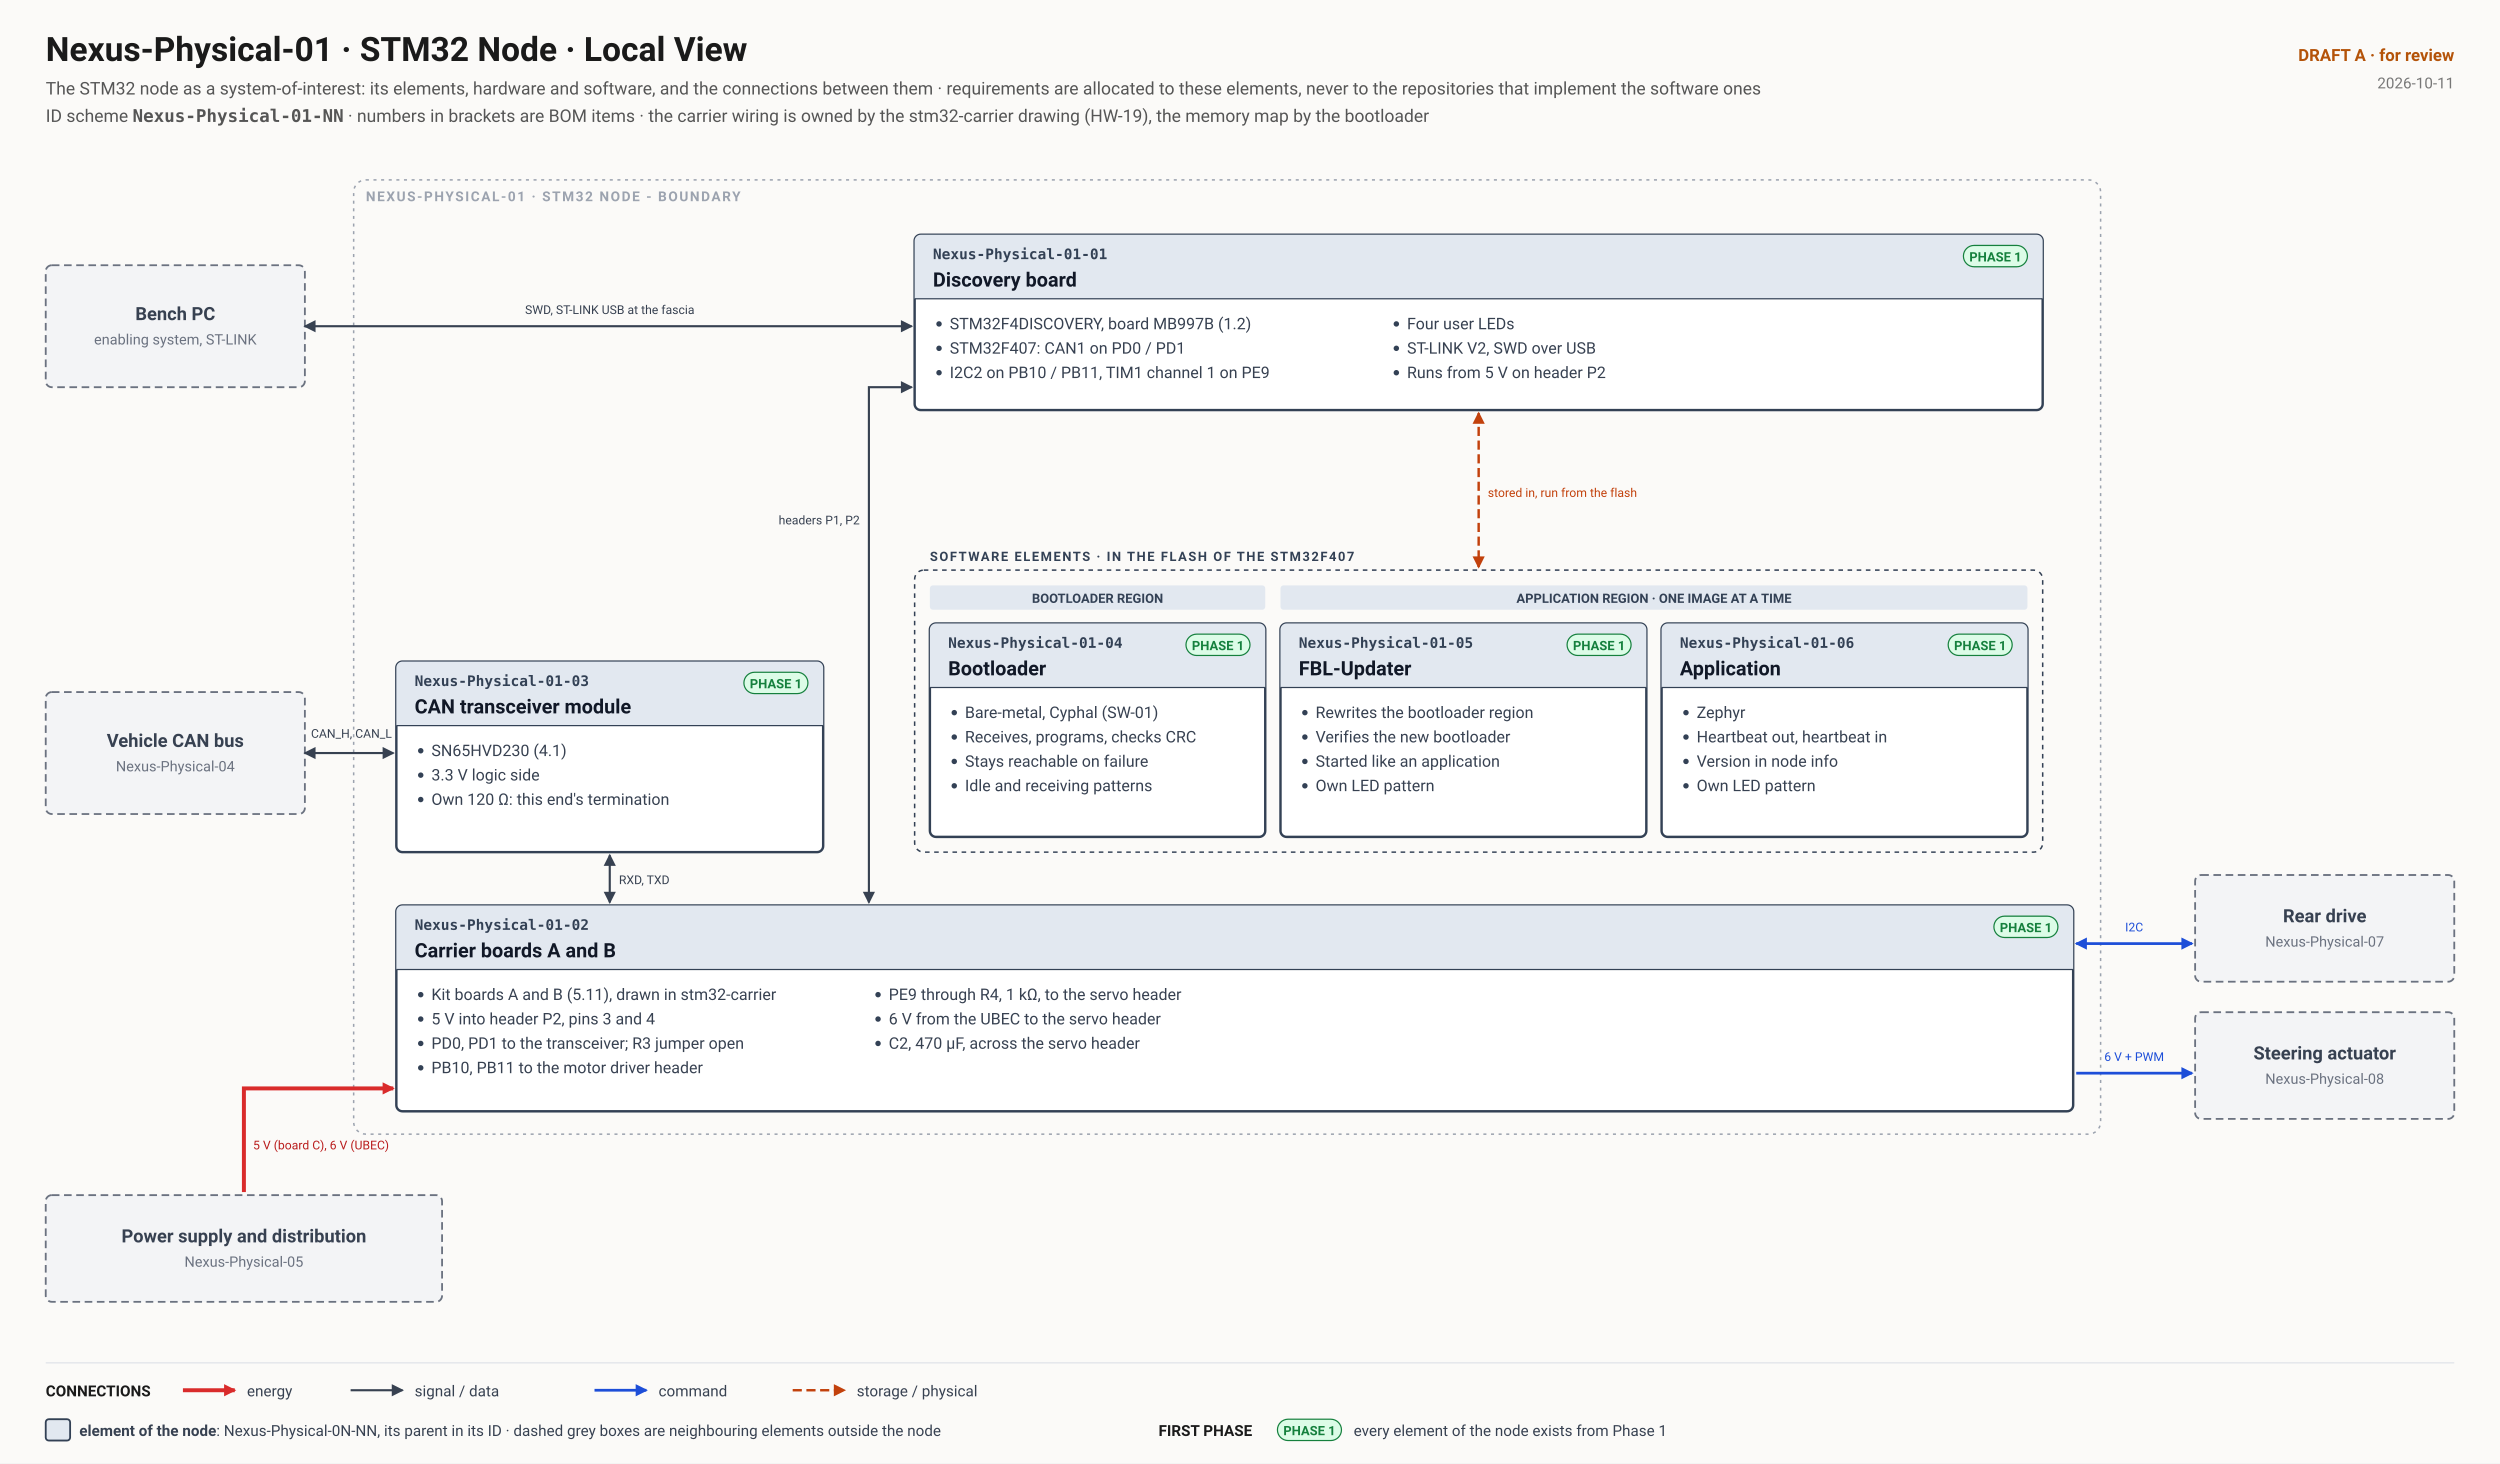
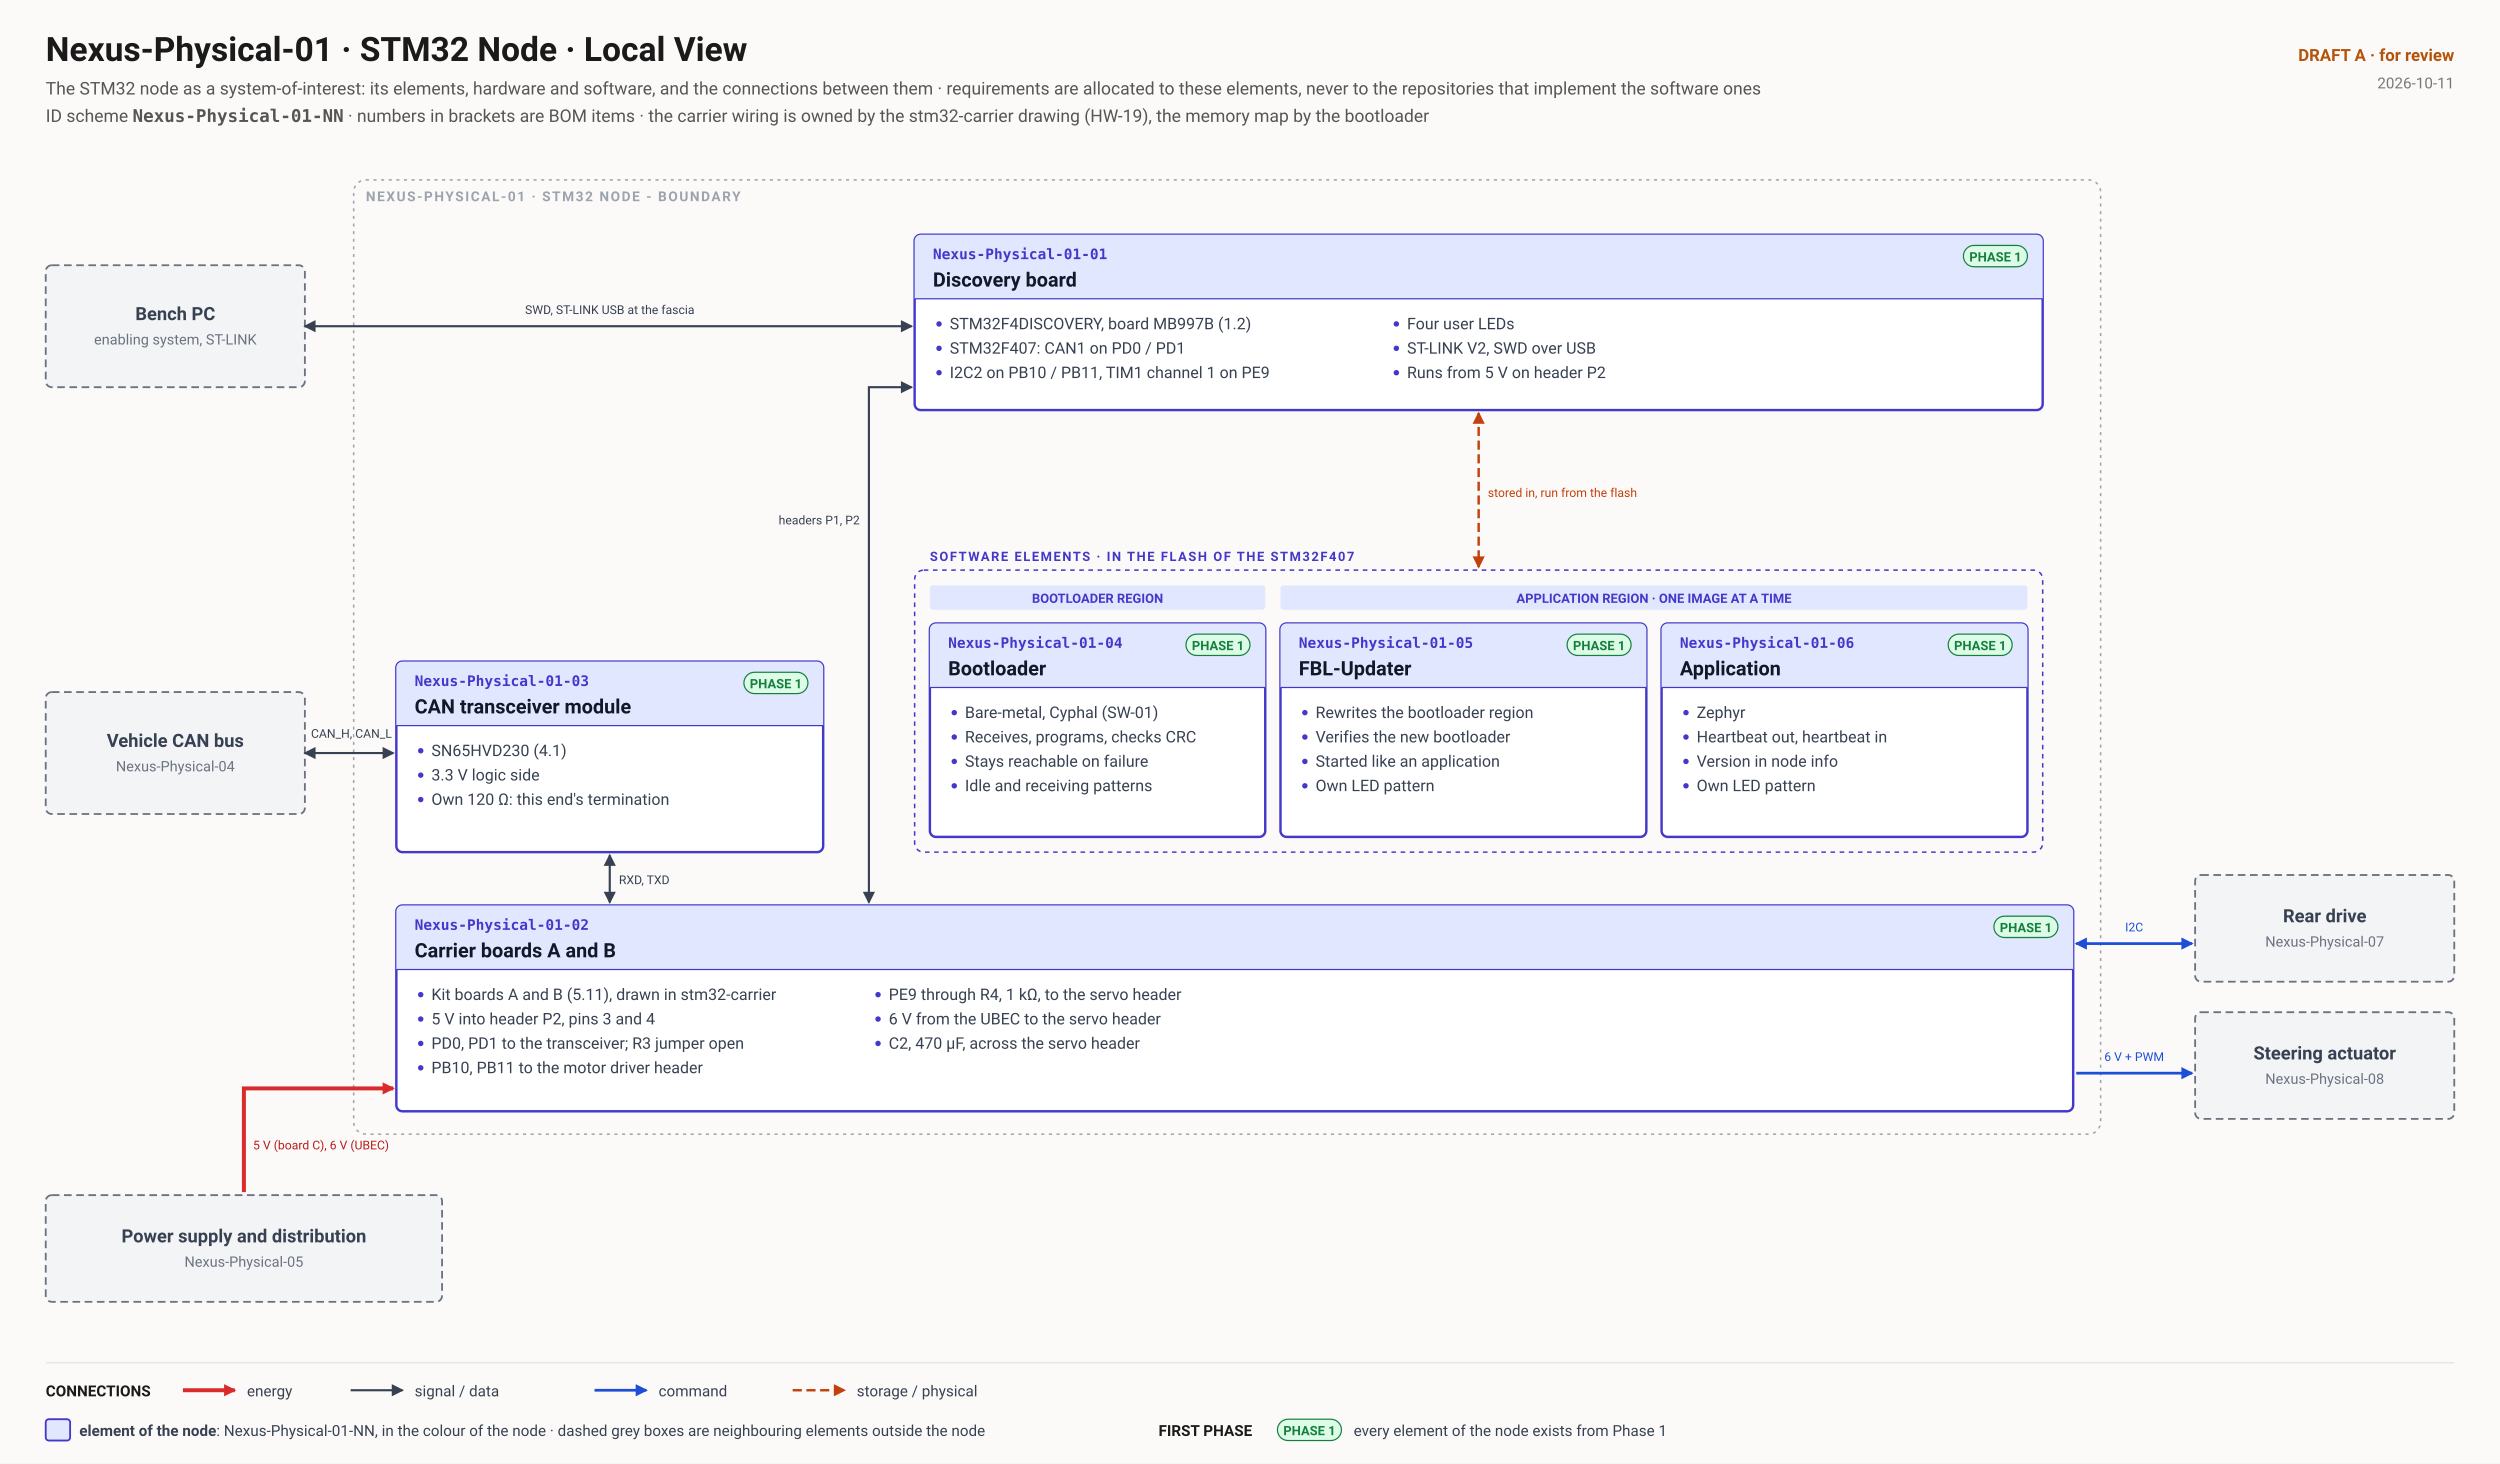
<svg xmlns="http://www.w3.org/2000/svg" width="1640" height="960" viewBox="0 0 1640 960" font-family="system-ui, -apple-system, Segoe UI, Roboto, sans-serif">
  <defs>
    <marker id="mi" markerWidth="8" markerHeight="8" refX="7" refY="4" orient="auto" markerUnits="userSpaceOnUse">
      <path d="M0,0 L8,4 L0,8 z" fill="#374151" />
    </marker>
    <marker id="mis" markerWidth="8" markerHeight="8" refX="1" refY="4" orient="auto" markerUnits="userSpaceOnUse">
      <path d="M8,0 L0,4 L8,8 z" fill="#374151" />
    </marker>
    <marker id="mc" markerWidth="8" markerHeight="8" refX="7" refY="4" orient="auto" markerUnits="userSpaceOnUse">
      <path d="M0,0 L8,4 L0,8 z" fill="#1d4ed8" />
    </marker>
    <marker id="mcs" markerWidth="8" markerHeight="8" refX="1" refY="4" orient="auto" markerUnits="userSpaceOnUse">
      <path d="M8,0 L0,4 L8,8 z" fill="#1d4ed8" />
    </marker>
    <marker id="me" markerWidth="8" markerHeight="8" refX="7" refY="4" orient="auto" markerUnits="userSpaceOnUse">
      <path d="M0,0 L8,4 L0,8 z" fill="#d92b2b" />
    </marker>
    <marker id="mes" markerWidth="8" markerHeight="8" refX="1" refY="4" orient="auto" markerUnits="userSpaceOnUse">
      <path d="M8,0 L0,4 L8,8 z" fill="#d92b2b" />
    </marker>
    <marker id="mp" markerWidth="8" markerHeight="8" refX="7" refY="4" orient="auto" markerUnits="userSpaceOnUse">
      <path d="M0,0 L8,4 L0,8 z" fill="#c2410c" />
    </marker>
    <marker id="mps" markerWidth="8" markerHeight="8" refX="1" refY="4" orient="auto" markerUnits="userSpaceOnUse">
      <path d="M8,0 L0,4 L8,8 z" fill="#c2410c" />
    </marker>
  </defs>
  <rect width="1640" height="960" fill="#fbfaf8" />
  <text x="30" y="40" font-size="22" font-weight="700" fill="#1a1a1a">Nexus-Physical-01 · STM32 Node · Local View</text>
  <text x="30" y="62" font-size="11.5" fill="#555">The STM32 node as a system-of-interest: its elements, hardware and software, and the connections between them · requirements are allocated to these elements, never to the repositories that implement the software ones</text>
  <text x="30" y="80" font-size="11.5" fill="#555">ID scheme <tspan font-family="ui-monospace, Menlo, Consolas, monospace" font-weight="700">Nexus-Physical-01-NN</tspan> · numbers in brackets are BOM items · the carrier wiring is owned by the stm32-carrier drawing (HW-19), the memory map by the bootloader</text>
  <text x="1610" y="40" font-size="11" font-weight="700" fill="#b45309" text-anchor="end">DRAFT A · for review</text>
  <text x="1610" y="58" font-size="10" fill="#777" text-anchor="end">2026-10-11</text>
  <g transform="translate(0,14)">
    <rect x="232" y="104" width="1146" height="626" rx="8" fill="none" stroke="#9ca3af" stroke-width="1" stroke-dasharray="2 3" />
    <text x="240" y="118" font-size="9" font-weight="700" fill="#9ca3af" letter-spacing="1">NEXUS-PHYSICAL-01 · STM32 NODE - BOUNDARY</text>
    <rect x="30" y="160" width="170" height="80" rx="4" fill="#f3f4f6" stroke="#6b7280" stroke-width="1.2" stroke-dasharray="5 3" />
    <text x="115.0" y="196.0" font-size="12" font-weight="700" fill="#374151" text-anchor="middle">Bench PC</text>
    <text x="115.0" y="212.0" font-size="9.5" fill="#6b7280" text-anchor="middle">enabling system, ST-LINK</text>
    <rect x="30" y="440" width="170" height="80" rx="4" fill="#f3f4f6" stroke="#6b7280" stroke-width="1.2" stroke-dasharray="5 3" />
    <text x="115.0" y="476.0" font-size="12" font-weight="700" fill="#374151" text-anchor="middle">Vehicle CAN bus</text>
    <text x="115.0" y="492.0" font-size="9.5" fill="#6b7280" text-anchor="middle">Nexus-Physical-04</text>
    <rect x="30" y="770" width="260" height="70" rx="4" fill="#f3f4f6" stroke="#6b7280" stroke-width="1.2" stroke-dasharray="5 3" />
    <text x="160.0" y="801.0" font-size="12" font-weight="700" fill="#374151" text-anchor="middle">Power supply and distribution</text>
    <text x="160.0" y="817.0" font-size="9.5" fill="#6b7280" text-anchor="middle">Nexus-Physical-05</text>
    <rect x="1440" y="560" width="170" height="70" rx="4" fill="#f3f4f6" stroke="#6b7280" stroke-width="1.2" stroke-dasharray="5 3" />
    <text x="1525.0" y="591.0" font-size="12" font-weight="700" fill="#374151" text-anchor="middle">Rear drive</text>
    <text x="1525.0" y="607.0" font-size="9.5" fill="#6b7280" text-anchor="middle">Nexus-Physical-07</text>
    <rect x="1440" y="650" width="170" height="70" rx="4" fill="#f3f4f6" stroke="#6b7280" stroke-width="1.2" stroke-dasharray="5 3" />
    <text x="1525.0" y="681.0" font-size="12" font-weight="700" fill="#374151" text-anchor="middle">Steering actuator</text>
    <text x="1525.0" y="697.0" font-size="9.5" fill="#6b7280" text-anchor="middle">Nexus-Physical-08</text>
    <g id="Nexus-Physical-01-01">
-       <rect x="600" y="140" width="740" height="115" rx="4" fill="#ffffff" stroke="#334155" stroke-width="1.6" />
-       <path d="M600,144 a4,4 0 0 1 4,-4 h732 a4,4 0 0 1 4,4 v38 h-740 z" fill="#e2e8f0" />
-       <line x1="600" y1="182" x2="1340" y2="182" stroke="#334155" stroke-width="0.8" />
-       <text x="612" y="156" font-size="9.5" font-weight="700" fill="#334155" font-family="ui-monospace, Menlo, Consolas, monospace">Nexus-Physical-01-01</text>
+       <rect x="600" y="140" width="740" height="115" rx="4" fill="#ffffff" stroke="#4338ca" stroke-width="1.6" />
+       <path d="M600,144 a4,4 0 0 1 4,-4 h732 a4,4 0 0 1 4,4 v38 h-740 z" fill="#e0e7ff" />
+       <line x1="600" y1="182" x2="1340" y2="182" stroke="#4338ca" stroke-width="0.8" />
+       <text x="612" y="156" font-size="9.5" font-weight="700" fill="#4338ca" font-family="ui-monospace, Menlo, Consolas, monospace">Nexus-Physical-01-01</text>
      <text x="612" y="174" font-size="13" font-weight="700" fill="#111827">Discovery board</text>
      <rect x="1288" y="147" width="42" height="14" rx="7" fill="#dcfce7" stroke="#15803d" stroke-width="0.8" />
      <text x="1309.0" y="157.5" font-size="8.5" font-weight="700" text-anchor="middle" fill="#15803d">PHASE 1</text>
-       <circle cx="616.0" cy="198.5" r="1.8" fill="#334155" />
+       <circle cx="616.0" cy="198.5" r="1.8" fill="#4338ca" />
      <text x="623.0" y="202" font-size="10.5" fill="#374151">STM32F4DISCOVERY, board MB997B (1.2)</text>
-       <circle cx="616.0" cy="214.5" r="1.8" fill="#334155" />
+       <circle cx="616.0" cy="214.5" r="1.8" fill="#4338ca" />
      <text x="623.0" y="218" font-size="10.5" fill="#374151">STM32F407: CAN1 on PD0 / PD1</text>
-       <circle cx="616.0" cy="230.5" r="1.8" fill="#334155" />
+       <circle cx="616.0" cy="230.5" r="1.8" fill="#4338ca" />
      <text x="623.0" y="234" font-size="10.5" fill="#374151">I2C2 on PB10 / PB11, TIM1 channel 1 on PE9</text>
-       <circle cx="916.0" cy="198.5" r="1.8" fill="#334155" />
+       <circle cx="916.0" cy="198.5" r="1.8" fill="#4338ca" />
      <text x="923.0" y="202" font-size="10.5" fill="#374151">Four user LEDs</text>
-       <circle cx="916.0" cy="214.5" r="1.8" fill="#334155" />
+       <circle cx="916.0" cy="214.5" r="1.8" fill="#4338ca" />
      <text x="923.0" y="218" font-size="10.5" fill="#374151">ST-LINK V2, SWD over USB</text>
-       <circle cx="916.0" cy="230.5" r="1.8" fill="#334155" />
+       <circle cx="916.0" cy="230.5" r="1.8" fill="#4338ca" />
      <text x="923.0" y="234" font-size="10.5" fill="#374151">Runs from 5 V on header P2</text>
    </g>
-     <rect x="600" y="360" width="740" height="185" rx="6" fill="none" stroke="#334155" stroke-width="1" stroke-dasharray="3 3" />
-     <text x="610" y="354" font-size="8.5" font-weight="700" fill="#334155" letter-spacing="1">SOFTWARE ELEMENTS · IN THE FLASH OF THE STM32F407</text>
-     <rect x="610" y="370" width="220" height="16" rx="2" fill="#e2e8f0" />
-     <text x="720" y="381.5" font-size="8.5" font-weight="700" fill="#334155" text-anchor="middle">BOOTLOADER REGION</text>
-     <rect x="840" y="370" width="490" height="16" rx="2" fill="#e2e8f0" />
-     <text x="1085" y="381.5" font-size="8.5" font-weight="700" fill="#334155" text-anchor="middle">APPLICATION REGION · ONE IMAGE AT A TIME</text>
+     <rect x="600" y="360" width="740" height="185" rx="6" fill="none" stroke="#4338ca" stroke-width="1" stroke-dasharray="3 3" />
+     <text x="610" y="354" font-size="8.5" font-weight="700" fill="#4338ca" letter-spacing="1">SOFTWARE ELEMENTS · IN THE FLASH OF THE STM32F407</text>
+     <rect x="610" y="370" width="220" height="16" rx="2" fill="#e0e7ff" />
+     <text x="720" y="381.5" font-size="8.5" font-weight="700" fill="#4338ca" text-anchor="middle">BOOTLOADER REGION</text>
+     <rect x="840" y="370" width="490" height="16" rx="2" fill="#e0e7ff" />
+     <text x="1085" y="381.5" font-size="8.5" font-weight="700" fill="#4338ca" text-anchor="middle">APPLICATION REGION · ONE IMAGE AT A TIME</text>
    <g id="Nexus-Physical-01-04">
-       <rect x="610" y="395" width="220" height="140" rx="4" fill="#ffffff" stroke="#334155" stroke-width="1.6" />
-       <path d="M610,399 a4,4 0 0 1 4,-4 h212 a4,4 0 0 1 4,4 v38 h-220 z" fill="#e2e8f0" />
-       <line x1="610" y1="437" x2="830" y2="437" stroke="#334155" stroke-width="0.8" />
-       <text x="622" y="411" font-size="9.5" font-weight="700" fill="#334155" font-family="ui-monospace, Menlo, Consolas, monospace">Nexus-Physical-01-04</text>
+       <rect x="610" y="395" width="220" height="140" rx="4" fill="#ffffff" stroke="#4338ca" stroke-width="1.6" />
+       <path d="M610,399 a4,4 0 0 1 4,-4 h212 a4,4 0 0 1 4,4 v38 h-220 z" fill="#e0e7ff" />
+       <line x1="610" y1="437" x2="830" y2="437" stroke="#4338ca" stroke-width="0.8" />
+       <text x="622" y="411" font-size="9.5" font-weight="700" fill="#4338ca" font-family="ui-monospace, Menlo, Consolas, monospace">Nexus-Physical-01-04</text>
      <text x="622" y="429" font-size="13" font-weight="700" fill="#111827">Bootloader</text>
      <rect x="778" y="402" width="42" height="14" rx="7" fill="#dcfce7" stroke="#15803d" stroke-width="0.8" />
      <text x="799.0" y="412.5" font-size="8.5" font-weight="700" text-anchor="middle" fill="#15803d">PHASE 1</text>
-       <circle cx="626.0" cy="453.5" r="1.8" fill="#334155" />
+       <circle cx="626.0" cy="453.5" r="1.8" fill="#4338ca" />
      <text x="633.0" y="457" font-size="10.5" fill="#374151">Bare-metal, Cyphal (SW-01)</text>
-       <circle cx="626.0" cy="469.5" r="1.8" fill="#334155" />
+       <circle cx="626.0" cy="469.5" r="1.8" fill="#4338ca" />
      <text x="633.0" y="473" font-size="10.5" fill="#374151">Receives, programs, checks CRC</text>
-       <circle cx="626.0" cy="485.5" r="1.8" fill="#334155" />
+       <circle cx="626.0" cy="485.5" r="1.8" fill="#4338ca" />
      <text x="633.0" y="489" font-size="10.5" fill="#374151">Stays reachable on failure</text>
-       <circle cx="626.0" cy="501.5" r="1.8" fill="#334155" />
+       <circle cx="626.0" cy="501.5" r="1.8" fill="#4338ca" />
      <text x="633.0" y="505" font-size="10.5" fill="#374151">Idle and receiving patterns</text>
    </g>
    <g id="Nexus-Physical-01-05">
-       <rect x="840" y="395" width="240" height="140" rx="4" fill="#ffffff" stroke="#334155" stroke-width="1.6" />
-       <path d="M840,399 a4,4 0 0 1 4,-4 h232 a4,4 0 0 1 4,4 v38 h-240 z" fill="#e2e8f0" />
-       <line x1="840" y1="437" x2="1080" y2="437" stroke="#334155" stroke-width="0.8" />
-       <text x="852" y="411" font-size="9.5" font-weight="700" fill="#334155" font-family="ui-monospace, Menlo, Consolas, monospace">Nexus-Physical-01-05</text>
+       <rect x="840" y="395" width="240" height="140" rx="4" fill="#ffffff" stroke="#4338ca" stroke-width="1.6" />
+       <path d="M840,399 a4,4 0 0 1 4,-4 h232 a4,4 0 0 1 4,4 v38 h-240 z" fill="#e0e7ff" />
+       <line x1="840" y1="437" x2="1080" y2="437" stroke="#4338ca" stroke-width="0.8" />
+       <text x="852" y="411" font-size="9.5" font-weight="700" fill="#4338ca" font-family="ui-monospace, Menlo, Consolas, monospace">Nexus-Physical-01-05</text>
      <text x="852" y="429" font-size="13" font-weight="700" fill="#111827">FBL-Updater</text>
      <rect x="1028" y="402" width="42" height="14" rx="7" fill="#dcfce7" stroke="#15803d" stroke-width="0.8" />
      <text x="1049.0" y="412.5" font-size="8.5" font-weight="700" text-anchor="middle" fill="#15803d">PHASE 1</text>
-       <circle cx="856.0" cy="453.5" r="1.8" fill="#334155" />
+       <circle cx="856.0" cy="453.5" r="1.8" fill="#4338ca" />
      <text x="863.0" y="457" font-size="10.5" fill="#374151">Rewrites the bootloader region</text>
-       <circle cx="856.0" cy="469.5" r="1.8" fill="#334155" />
+       <circle cx="856.0" cy="469.5" r="1.8" fill="#4338ca" />
      <text x="863.0" y="473" font-size="10.5" fill="#374151">Verifies the new bootloader</text>
-       <circle cx="856.0" cy="485.5" r="1.8" fill="#334155" />
+       <circle cx="856.0" cy="485.5" r="1.8" fill="#4338ca" />
      <text x="863.0" y="489" font-size="10.5" fill="#374151">Started like an application</text>
-       <circle cx="856.0" cy="501.5" r="1.8" fill="#334155" />
+       <circle cx="856.0" cy="501.5" r="1.8" fill="#4338ca" />
      <text x="863.0" y="505" font-size="10.5" fill="#374151">Own LED pattern</text>
    </g>
    <g id="Nexus-Physical-01-06">
-       <rect x="1090" y="395" width="240" height="140" rx="4" fill="#ffffff" stroke="#334155" stroke-width="1.6" />
-       <path d="M1090,399 a4,4 0 0 1 4,-4 h232 a4,4 0 0 1 4,4 v38 h-240 z" fill="#e2e8f0" />
-       <line x1="1090" y1="437" x2="1330" y2="437" stroke="#334155" stroke-width="0.8" />
-       <text x="1102" y="411" font-size="9.5" font-weight="700" fill="#334155" font-family="ui-monospace, Menlo, Consolas, monospace">Nexus-Physical-01-06</text>
+       <rect x="1090" y="395" width="240" height="140" rx="4" fill="#ffffff" stroke="#4338ca" stroke-width="1.6" />
+       <path d="M1090,399 a4,4 0 0 1 4,-4 h232 a4,4 0 0 1 4,4 v38 h-240 z" fill="#e0e7ff" />
+       <line x1="1090" y1="437" x2="1330" y2="437" stroke="#4338ca" stroke-width="0.8" />
+       <text x="1102" y="411" font-size="9.5" font-weight="700" fill="#4338ca" font-family="ui-monospace, Menlo, Consolas, monospace">Nexus-Physical-01-06</text>
      <text x="1102" y="429" font-size="13" font-weight="700" fill="#111827">Application</text>
      <rect x="1278" y="402" width="42" height="14" rx="7" fill="#dcfce7" stroke="#15803d" stroke-width="0.8" />
      <text x="1299.0" y="412.5" font-size="8.5" font-weight="700" text-anchor="middle" fill="#15803d">PHASE 1</text>
-       <circle cx="1106.0" cy="453.5" r="1.8" fill="#334155" />
+       <circle cx="1106.0" cy="453.5" r="1.8" fill="#4338ca" />
      <text x="1113.0" y="457" font-size="10.5" fill="#374151">Zephyr</text>
-       <circle cx="1106.0" cy="469.5" r="1.8" fill="#334155" />
+       <circle cx="1106.0" cy="469.5" r="1.8" fill="#4338ca" />
      <text x="1113.0" y="473" font-size="10.5" fill="#374151">Heartbeat out, heartbeat in</text>
-       <circle cx="1106.0" cy="485.5" r="1.8" fill="#334155" />
+       <circle cx="1106.0" cy="485.5" r="1.8" fill="#4338ca" />
      <text x="1113.0" y="489" font-size="10.5" fill="#374151">Version in node info</text>
-       <circle cx="1106.0" cy="501.5" r="1.8" fill="#334155" />
+       <circle cx="1106.0" cy="501.5" r="1.8" fill="#4338ca" />
      <text x="1113.0" y="505" font-size="10.5" fill="#374151">Own LED pattern</text>
    </g>
    <g id="Nexus-Physical-01-03">
-       <rect x="260" y="420" width="280" height="125" rx="4" fill="#ffffff" stroke="#334155" stroke-width="1.6" />
-       <path d="M260,424 a4,4 0 0 1 4,-4 h272 a4,4 0 0 1 4,4 v38 h-280 z" fill="#e2e8f0" />
-       <line x1="260" y1="462" x2="540" y2="462" stroke="#334155" stroke-width="0.8" />
-       <text x="272" y="436" font-size="9.5" font-weight="700" fill="#334155" font-family="ui-monospace, Menlo, Consolas, monospace">Nexus-Physical-01-03</text>
+       <rect x="260" y="420" width="280" height="125" rx="4" fill="#ffffff" stroke="#4338ca" stroke-width="1.6" />
+       <path d="M260,424 a4,4 0 0 1 4,-4 h272 a4,4 0 0 1 4,4 v38 h-280 z" fill="#e0e7ff" />
+       <line x1="260" y1="462" x2="540" y2="462" stroke="#4338ca" stroke-width="0.8" />
+       <text x="272" y="436" font-size="9.5" font-weight="700" fill="#4338ca" font-family="ui-monospace, Menlo, Consolas, monospace">Nexus-Physical-01-03</text>
      <text x="272" y="454" font-size="13" font-weight="700" fill="#111827">CAN transceiver module</text>
      <rect x="488" y="427" width="42" height="14" rx="7" fill="#dcfce7" stroke="#15803d" stroke-width="0.8" />
      <text x="509.0" y="437.5" font-size="8.5" font-weight="700" text-anchor="middle" fill="#15803d">PHASE 1</text>
-       <circle cx="276.0" cy="478.5" r="1.8" fill="#334155" />
+       <circle cx="276.0" cy="478.5" r="1.8" fill="#4338ca" />
      <text x="283.0" y="482" font-size="10.5" fill="#374151">SN65HVD230 (4.1)</text>
-       <circle cx="276.0" cy="494.5" r="1.8" fill="#334155" />
+       <circle cx="276.0" cy="494.5" r="1.8" fill="#4338ca" />
      <text x="283.0" y="498" font-size="10.5" fill="#374151">3.3 V logic side</text>
-       <circle cx="276.0" cy="510.5" r="1.8" fill="#334155" />
+       <circle cx="276.0" cy="510.5" r="1.8" fill="#4338ca" />
      <text x="283.0" y="514" font-size="10.5" fill="#374151">Own 120 Ω: this end's termination</text>
    </g>
    <g id="Nexus-Physical-01-02">
-       <rect x="260" y="580" width="1100" height="135" rx="4" fill="#ffffff" stroke="#334155" stroke-width="1.6" />
-       <path d="M260,584 a4,4 0 0 1 4,-4 h1092 a4,4 0 0 1 4,4 v38 h-1100 z" fill="#e2e8f0" />
-       <line x1="260" y1="622" x2="1360" y2="622" stroke="#334155" stroke-width="0.8" />
-       <text x="272" y="596" font-size="9.5" font-weight="700" fill="#334155" font-family="ui-monospace, Menlo, Consolas, monospace">Nexus-Physical-01-02</text>
+       <rect x="260" y="580" width="1100" height="135" rx="4" fill="#ffffff" stroke="#4338ca" stroke-width="1.6" />
+       <path d="M260,584 a4,4 0 0 1 4,-4 h1092 a4,4 0 0 1 4,4 v38 h-1100 z" fill="#e0e7ff" />
+       <line x1="260" y1="622" x2="1360" y2="622" stroke="#4338ca" stroke-width="0.8" />
+       <text x="272" y="596" font-size="9.5" font-weight="700" fill="#4338ca" font-family="ui-monospace, Menlo, Consolas, monospace">Nexus-Physical-01-02</text>
      <text x="272" y="614" font-size="13" font-weight="700" fill="#111827">Carrier boards A and B</text>
      <rect x="1308" y="587" width="42" height="14" rx="7" fill="#dcfce7" stroke="#15803d" stroke-width="0.8" />
      <text x="1329.0" y="597.5" font-size="8.5" font-weight="700" text-anchor="middle" fill="#15803d">PHASE 1</text>
-       <circle cx="276.0" cy="638.5" r="1.8" fill="#334155" />
+       <circle cx="276.0" cy="638.5" r="1.8" fill="#4338ca" />
      <text x="283.0" y="642" font-size="10.5" fill="#374151">Kit boards A and B (5.11), drawn in stm32-carrier</text>
-       <circle cx="276.0" cy="654.5" r="1.8" fill="#334155" />
+       <circle cx="276.0" cy="654.5" r="1.8" fill="#4338ca" />
      <text x="283.0" y="658" font-size="10.5" fill="#374151">5 V into header P2, pins 3 and 4</text>
-       <circle cx="276.0" cy="670.5" r="1.8" fill="#334155" />
+       <circle cx="276.0" cy="670.5" r="1.8" fill="#4338ca" />
      <text x="283.0" y="674" font-size="10.5" fill="#374151">PD0, PD1 to the transceiver; R3 jumper open</text>
-       <circle cx="276.0" cy="686.5" r="1.8" fill="#334155" />
+       <circle cx="276.0" cy="686.5" r="1.8" fill="#4338ca" />
      <text x="283.0" y="690" font-size="10.5" fill="#374151">PB10, PB11 to the motor driver header</text>
-       <circle cx="576.0" cy="638.5" r="1.8" fill="#334155" />
+       <circle cx="576.0" cy="638.5" r="1.8" fill="#4338ca" />
      <text x="583.0" y="642" font-size="10.5" fill="#374151">PE9 through R4, 1 kΩ, to the servo header</text>
-       <circle cx="576.0" cy="654.5" r="1.8" fill="#334155" />
+       <circle cx="576.0" cy="654.5" r="1.8" fill="#4338ca" />
      <text x="583.0" y="658" font-size="10.5" fill="#374151">6 V from the UBEC to the servo header</text>
-       <circle cx="576.0" cy="670.5" r="1.8" fill="#334155" />
+       <circle cx="576.0" cy="670.5" r="1.8" fill="#4338ca" />
      <text x="583.0" y="674" font-size="10.5" fill="#374151">C2, 470 µF, across the servo header</text>
    </g>
    <path d="M200,200 L598,200" fill="none" stroke="#374151" stroke-width="1.4" marker-start="url(#mis)" marker-end="url(#mi)" />
    <text x="400" y="192" font-size="8" fill="#374151" text-anchor="middle">SWD, ST-LINK USB at the fascia</text>
    <path d="M200,480 L258,480" fill="none" stroke="#374151" stroke-width="1.4" marker-start="url(#mis)" marker-end="url(#mi)" />
    <text x="204" y="470" font-size="8" fill="#374151" text-anchor="start">CAN_H, CAN_L</text>
    <path d="M400,547 L400,578" fill="none" stroke="#374151" stroke-width="1.4" marker-start="url(#mis)" marker-end="url(#mi)" />
    <text x="406" y="566" font-size="8" fill="#374151" text-anchor="start">RXD, TXD</text>
    <path d="M570,578 L570,240 L598,240" fill="none" stroke="#374151" stroke-width="1.4" marker-start="url(#mis)" marker-end="url(#mi)" />
    <text x="564" y="330" font-size="8" fill="#374151" text-anchor="end">headers P1, P2</text>
    <path d="M970,257 L970,358" fill="none" stroke="#c2410c" stroke-width="1.6" stroke-dasharray="6 3" marker-start="url(#mps)" marker-end="url(#mp)" />
    <text x="976" y="312" font-size="8" fill="#c2410c" text-anchor="start">stored in, run from the flash</text>
    <path d="M160,768 L160,700 L258,700" fill="none" stroke="#d92b2b" stroke-width="2.6" marker-end="url(#me)" />
    <text x="166" y="740" font-size="8" fill="#b91c1c" text-anchor="start">5 V (board C), 6 V (UBEC)</text>
    <path d="M1362,605 L1438,605" fill="none" stroke="#1d4ed8" stroke-width="1.8" marker-start="url(#mcs)" marker-end="url(#mc)" />
    <text x="1400" y="597" font-size="8" fill="#1d4ed8" text-anchor="middle">I2C</text>
    <path d="M1362,690 L1438,690" fill="none" stroke="#1d4ed8" stroke-width="1.8" marker-end="url(#mc)" />
    <text x="1400" y="682" font-size="8" fill="#1d4ed8" text-anchor="middle">6 V + PWM</text>
    <line x1="30" y1="880" x2="1610" y2="880" stroke="#e5e7eb" />
    <text x="30" y="902" font-size="10" font-weight="700" fill="#1a1a1a">CONNECTIONS</text>
    <path d="M120,898 L154,898" fill="none" stroke="#d92b2b" stroke-width="2.6" marker-end="url(#me)" />
    <text x="162" y="902" font-size="10" fill="#374151">energy</text>
    <path d="M230,898 L264,898" fill="none" stroke="#374151" stroke-width="1.4" marker-end="url(#mi)" />
    <text x="272" y="902" font-size="10" fill="#374151">signal / data</text>
    <path d="M390,898 L424,898" fill="none" stroke="#1d4ed8" stroke-width="1.8" marker-end="url(#mc)" />
    <text x="432" y="902" font-size="10" fill="#374151">command</text>
    <path d="M520,898 L554,898" fill="none" stroke="#c2410c" stroke-width="1.6" stroke-dasharray="6 3" marker-end="url(#mp)" />
    <text x="562" y="902" font-size="10" fill="#374151">storage / physical</text>
-     <rect x="30" y="917" width="16" height="14" rx="2" fill="#e2e8f0" stroke="#334155" stroke-width="1.2" />
+     <rect x="30" y="917" width="16" height="14" rx="2" fill="#e0e7ff" stroke="#4338ca" stroke-width="1.2" />
    <text x="52" y="928" font-size="10" fill="#374151">
-       <tspan font-weight="700">element of the node</tspan>: Nexus-Physical-0N-NN, its parent in its ID · dashed grey boxes are neighbouring elements outside the node</text>
+       <tspan font-weight="700">element of the node</tspan>: Nexus-Physical-01-NN, in the colour of the node · dashed grey boxes are neighbouring elements outside the node</text>
    <text x="760" y="928" font-size="10" font-weight="700" fill="#1a1a1a">FIRST PHASE</text>
    <rect x="838" y="917" width="42" height="14" rx="7" fill="#dcfce7" stroke="#15803d" stroke-width="0.8" />
    <text x="859.0" y="927.5" font-size="8.5" font-weight="700" text-anchor="middle" fill="#15803d">PHASE 1</text>
    <text x="888" y="928" font-size="10" fill="#374151">every element of the node exists from Phase 1</text>
  </g>
</svg>
